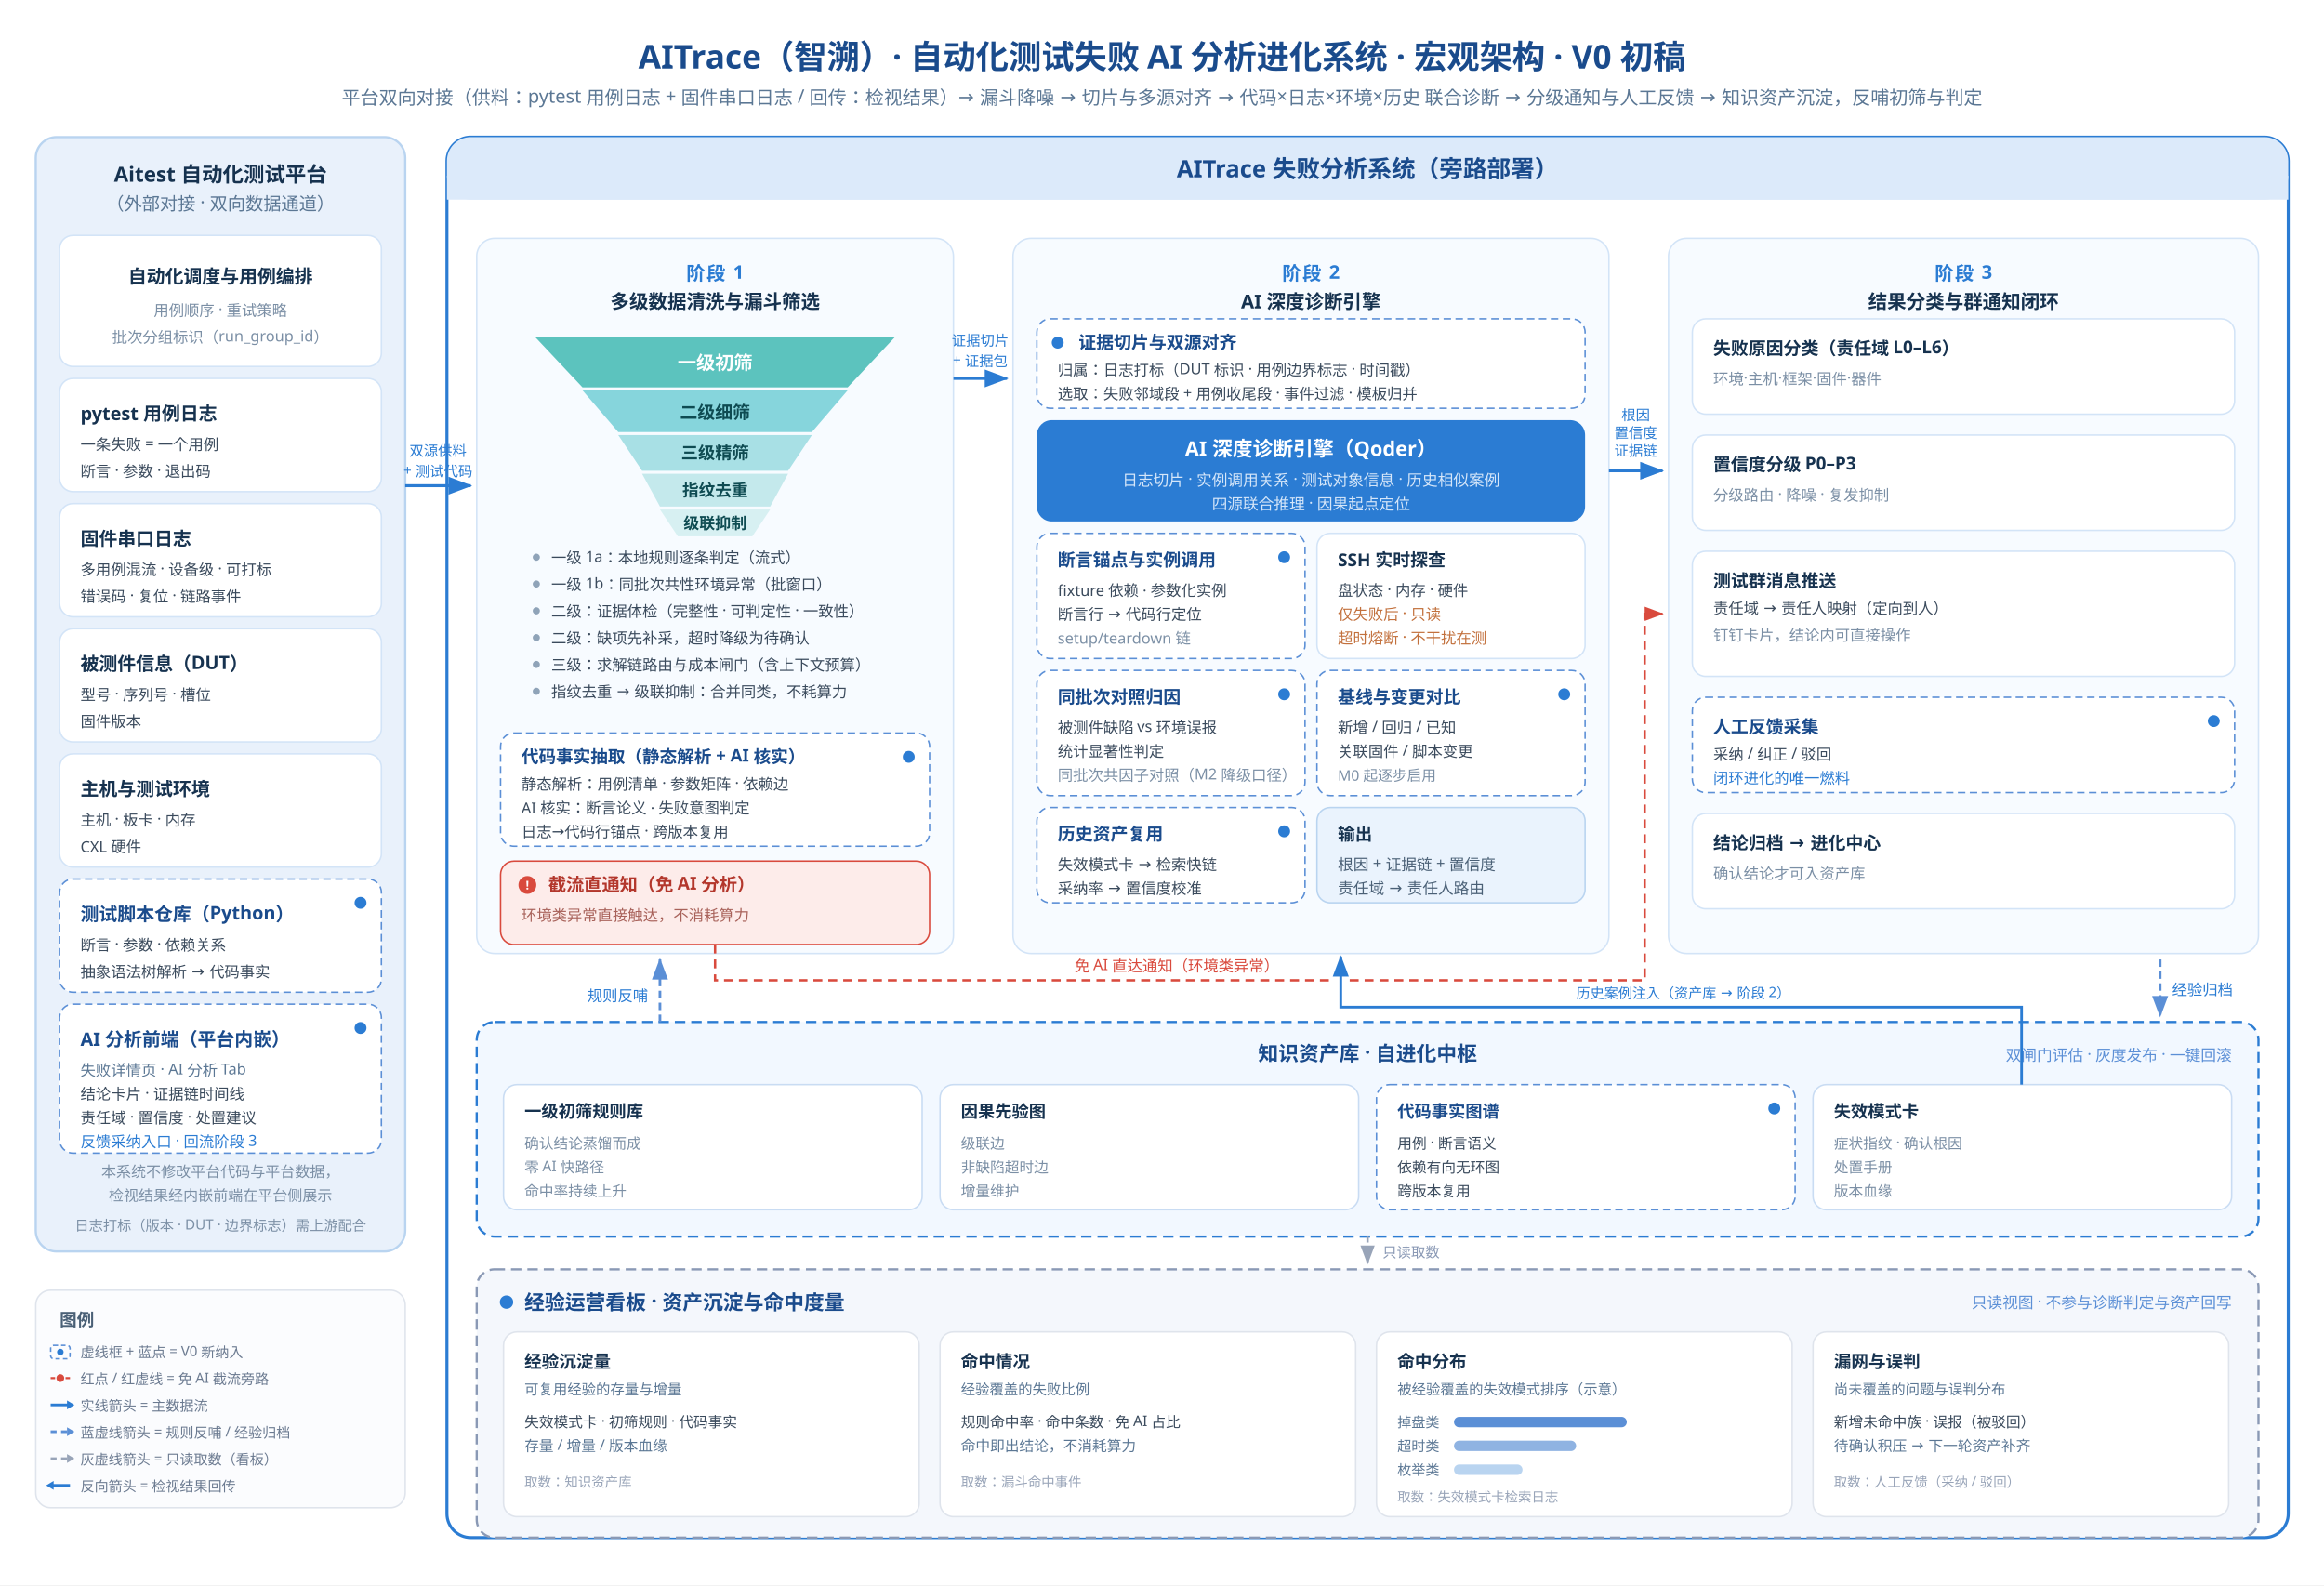
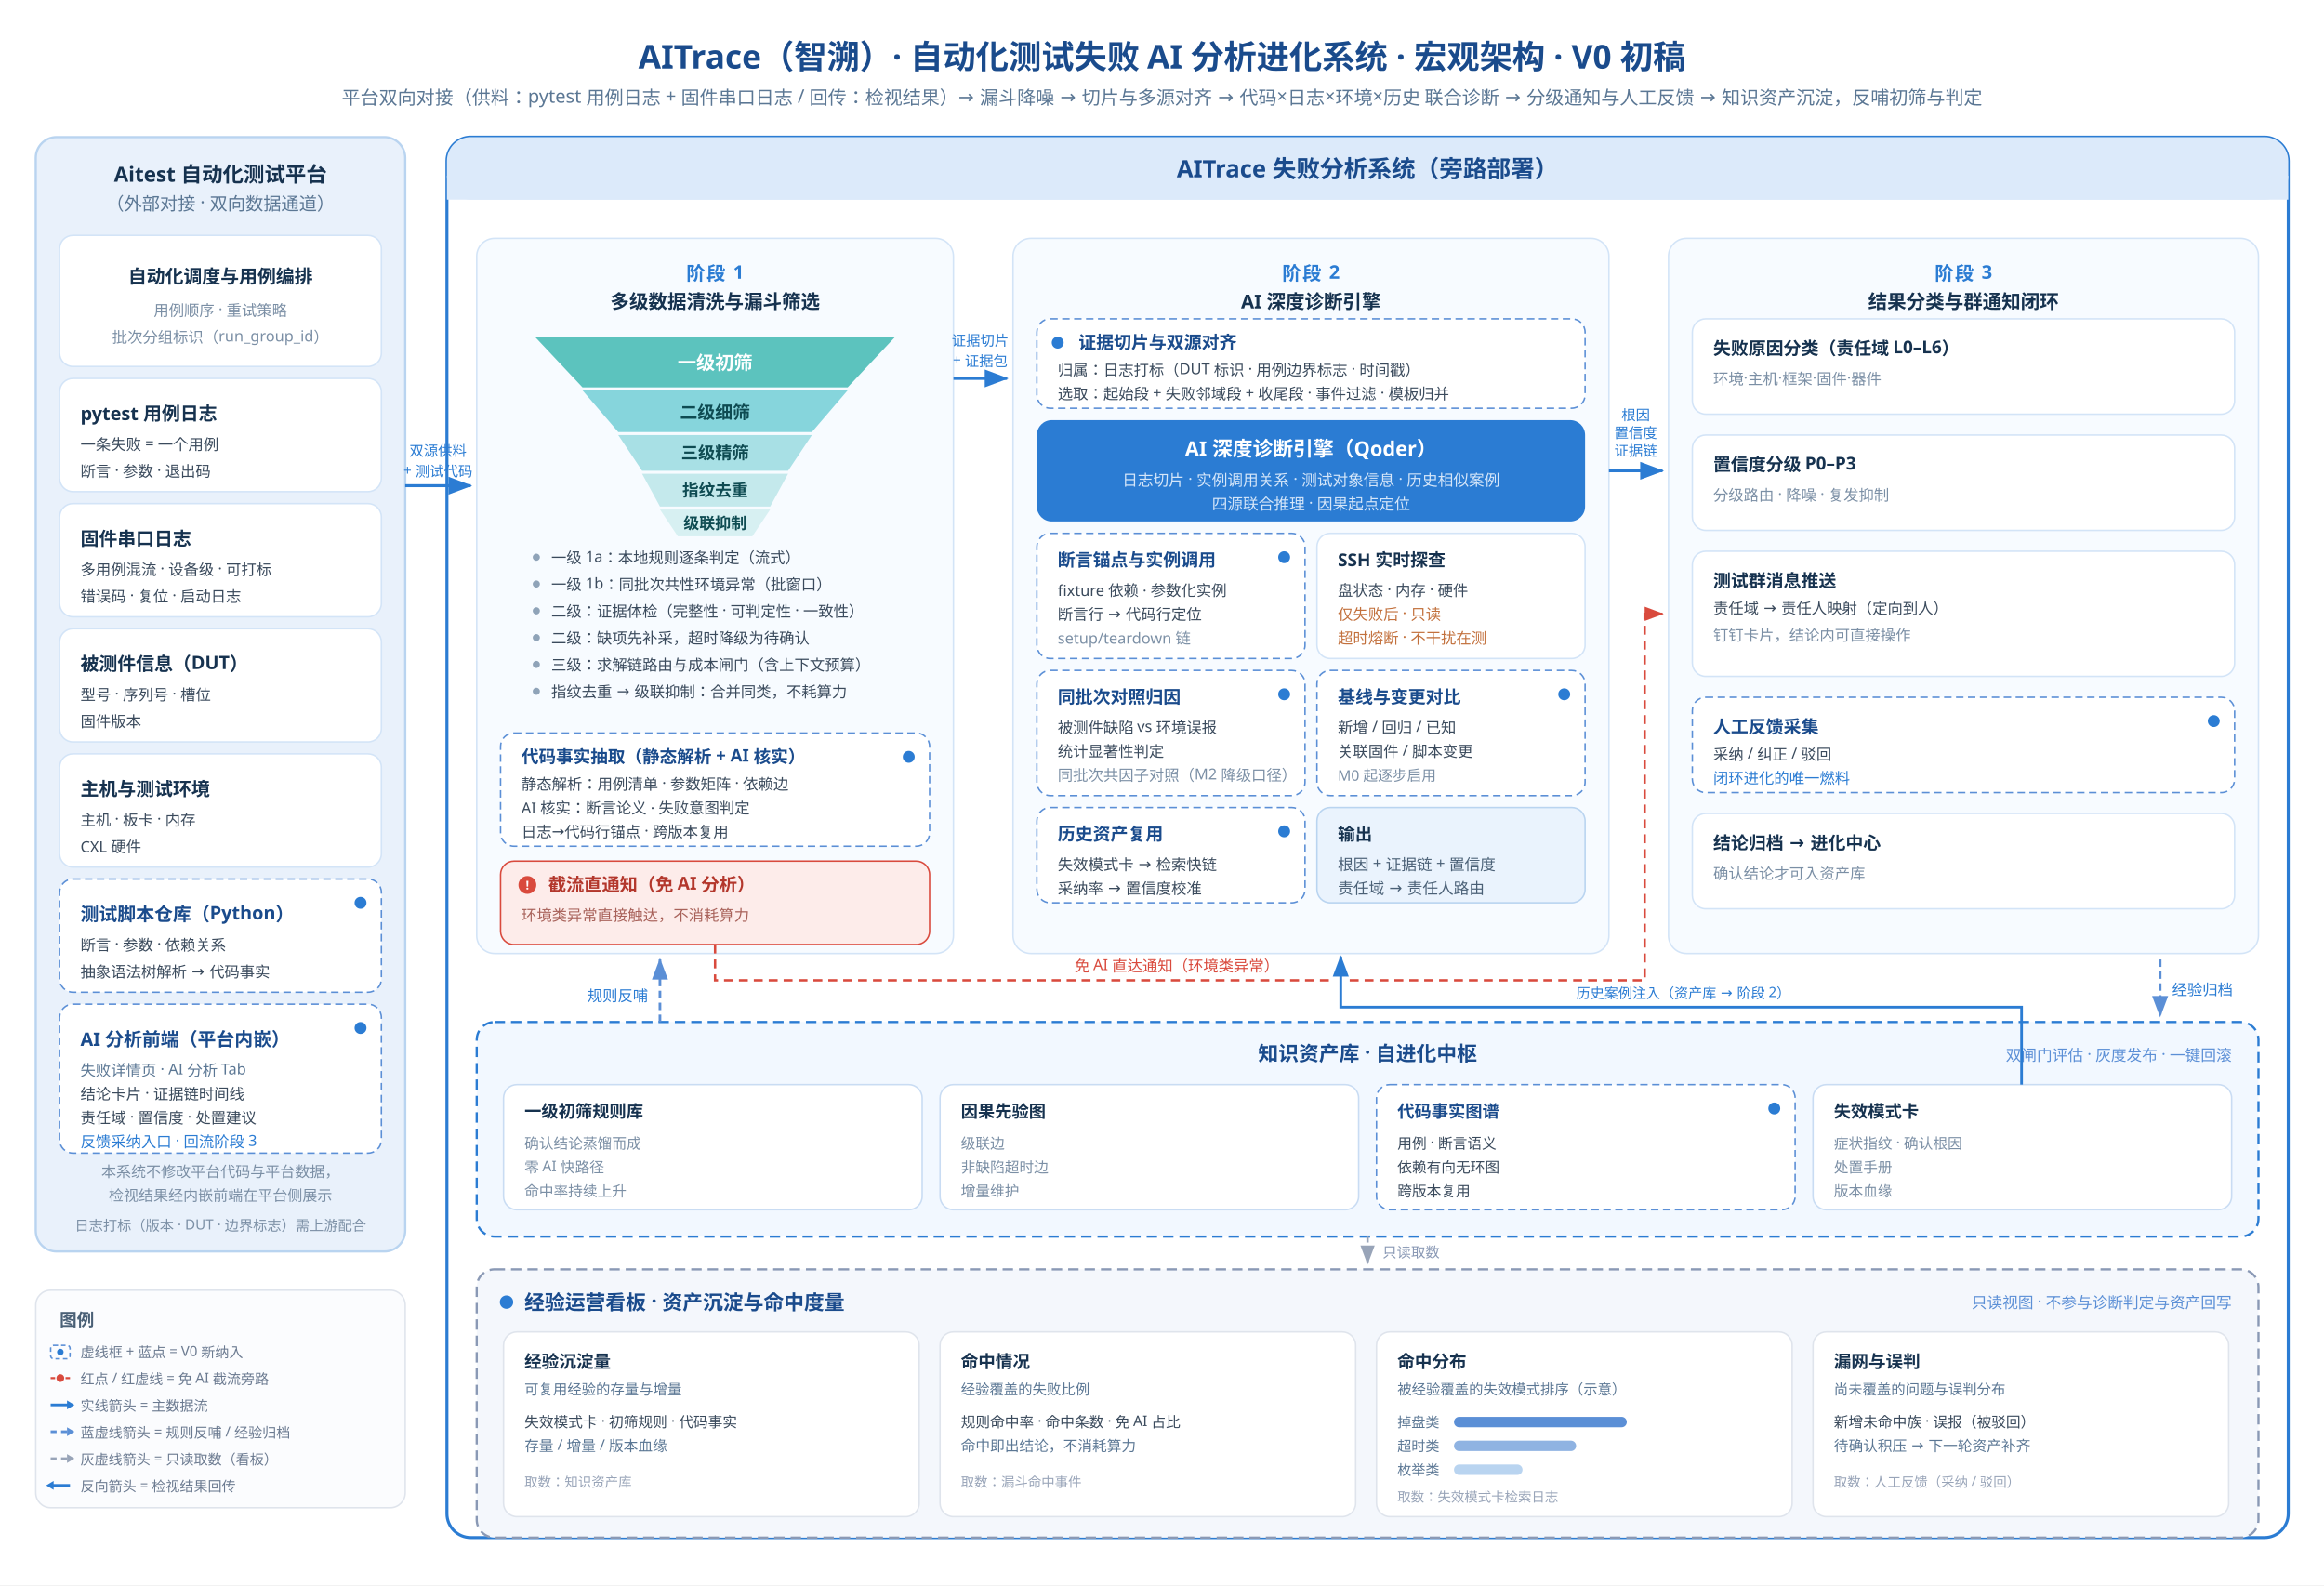
<svg xmlns="http://www.w3.org/2000/svg" viewBox="0 0 1560 1064" width="1560" height="1064" font-family="'Outfit','PingFang SC','Microsoft YaHei',sans-serif">
  <defs>
    <marker id="b" markerWidth="9" markerHeight="9" refX="7.5" refY="3" orient="auto">
      <polygon points="0 0, 8 3, 0 6" fill="#2b7cd3" />
    </marker>
    <marker id="r" markerWidth="9" markerHeight="9" refX="7.5" refY="3" orient="auto">
      <polygon points="0 0, 8 3, 0 6" fill="#d94a3d" />
    </marker>
    <marker id="bd" markerWidth="9" markerHeight="9" refX="7.5" refY="3" orient="auto">
      <polygon points="0 0, 8 3, 0 6" fill="#5b8fd6" />
    </marker>
    <marker id="g" markerWidth="9" markerHeight="9" refX="7.5" refY="3" orient="auto">
      <polygon points="0 0, 8 3, 0 6" fill="#98a4b8" />
    </marker>
  </defs>
  <rect x="0" y="0" width="1560" height="1064" fill="#ffffff" />
  <text x="780" y="46" text-anchor="middle" font-size="22" font-weight="700" fill="#1a4b8c">AITrace（智溯）· 自动化测试失败 AI 分析进化系统 · 宏观架构 · V0 初稿</text>
  <text x="780" y="70" text-anchor="middle" font-size="12.5" fill="#5b7794">平台双向对接（供料：pytest 用例日志 + 固件串口日志 / 回传：检视结果）→ 漏斗降噪 → 切片与多源对齐 → 代码×日志×环境×历史 联合诊断 → 分级通知与人工反馈 → 知识资产沉淀，反哺初筛与判定</text>
  <rect x="24" y="92" width="248" height="748" rx="14" fill="#e9f1fb" stroke="#b9d4f0" stroke-width="1.5" />
  <text x="148" y="122" text-anchor="middle" font-size="14" font-weight="700" fill="#16324f">Aitest 自动化测试平台</text>
  <text x="148" y="141" text-anchor="middle" font-size="12" fill="#5b7794">（外部对接 · 双向数据通道）</text>
  <rect x="40" y="158" width="216" height="88" rx="9" fill="#ffffff" stroke="#d3e4f7" />
  <text x="148" y="190" text-anchor="middle" font-size="12.4" font-weight="600" fill="#16324f">自动化调度与用例编排</text>
  <text x="148" y="212" text-anchor="middle" font-size="10.2" fill="#7b8fa5">用例顺序 · 重试策略</text>
  <text x="148" y="230" text-anchor="middle" font-size="10.2" fill="#7b8fa5">批次分组标识（run_group_id）</text>
  <rect x="40" y="254" width="216" height="76" rx="9" fill="#ffffff" stroke="#d3e4f7" />
  <text x="54" y="282" font-size="12.4" font-weight="600" fill="#16324f">pytest 用例日志</text>
  <text x="54" y="302" font-size="10.2" fill="#3a4a5c">一条失败 = 一个用例</text>
  <text x="54" y="320" font-size="10.2" fill="#3a4a5c">断言 · 参数 · 退出码</text>
  <rect x="40" y="338" width="216" height="76" rx="9" fill="#ffffff" stroke="#d3e4f7" />
  <text x="54" y="366" font-size="12.4" font-weight="600" fill="#16324f">固件串口日志</text>
  <text x="54" y="386" font-size="10.2" fill="#3a4a5c">多用例混流 · 设备级 · 可打标</text>
-   <text x="54" y="404" font-size="10.2" fill="#3a4a5c">错误码 · 复位 · 链路事件</text>
+   <text x="54" y="404" font-size="10.2" fill="#3a4a5c">错误码 · 复位 · 启动日志</text>
  <rect x="40" y="422" width="216" height="76" rx="9" fill="#ffffff" stroke="#d3e4f7" />
  <text x="54" y="450" font-size="12.4" font-weight="600" fill="#16324f">被测件信息（DUT）</text>
  <text x="54" y="470" font-size="10.2" fill="#3a4a5c">型号 · 序列号 · 槽位</text>
  <text x="54" y="488" font-size="10.2" fill="#3a4a5c">固件版本</text>
  <rect x="40" y="506" width="216" height="76" rx="9" fill="#ffffff" stroke="#d3e4f7" />
  <text x="54" y="534" font-size="12.4" font-weight="600" fill="#16324f">主机与测试环境</text>
  <text x="54" y="554" font-size="10.2" fill="#3a4a5c">主机 · 板卡 · 内存</text>
  <text x="54" y="572" font-size="10.2" fill="#3a4a5c">CXL 硬件</text>
  <rect x="40" y="590" width="216" height="76" rx="9" fill="#ffffff" stroke="#5b8fd6" stroke-dasharray="5 3" />
  <circle cx="242" cy="606" r="4" fill="#2b7cd3" />
  <text x="54" y="618" font-size="12.4" font-weight="600" fill="#1a4b8c">测试脚本仓库（Python）</text>
  <text x="54" y="638" font-size="10.2" fill="#3a4a5c">断言 · 参数 · 依赖关系</text>
  <text x="54" y="656" font-size="10.2" fill="#3a4a5c">抽象语法树解析 → 代码事实</text>
  <rect x="40" y="674" width="216" height="100" rx="9" fill="#ffffff" stroke="#5b8fd6" stroke-dasharray="5 3" />
  <circle cx="242" cy="690" r="4" fill="#2b7cd3" />
  <text x="54" y="702" font-size="12.4" font-weight="600" fill="#1a4b8c">AI 分析前端（平台内嵌）</text>
  <text x="54" y="722" font-size="10.2" fill="#5b7794">失败详情页 · AI 分析 Tab</text>
  <text x="54" y="738" font-size="10.2" fill="#3a4a5c">结论卡片 · 证据链时间线</text>
  <text x="54" y="754" font-size="10.2" fill="#3a4a5c">责任域 · 置信度 · 处置建议</text>
  <text x="54" y="770" font-size="10.2" fill="#2b7cd3">反馈采纳入口 · 回流阶段 3</text>
  <text x="148" y="790" text-anchor="middle" font-size="10" fill="#7b8fa5">本系统不修改平台代码与平台数据，</text>
  <text x="148" y="806" text-anchor="middle" font-size="10" fill="#7b8fa5">检视结果经内嵌前端在平台侧展示</text>
  <text x="148" y="826" text-anchor="middle" font-size="9.5" fill="#7b8fa5">日志打标（版本 · DUT · 边界标志）需上游配合</text>
  <rect x="300" y="92" width="1236" height="940" rx="16" fill="#ffffff" stroke="#2b7cd3" stroke-width="2" />
  <rect x="300" y="92" width="1236" height="42" rx="16" fill="#dceafa" />
  <rect x="300" y="118" width="1236" height="16" fill="#dceafa" />
  <text x="918" y="119" text-anchor="middle" font-size="16" font-weight="700" fill="#1a4b8c">AITrace 失败分析系统（旁路部署）</text>
  <rect x="320" y="160" width="320" height="480" rx="12" fill="#f7fbff" stroke="#d3e4f7" />
  <text x="480" y="188" text-anchor="middle" font-size="12.6" font-weight="600" fill="#2b7cd3" letter-spacing="1">阶段 1</text>
  <text x="480" y="207" text-anchor="middle" font-size="12.8" font-weight="700" fill="#16324f">多级数据清洗与漏斗筛选</text>
  <polygon points="359,226 601,226 569,260 391,260" fill="#5cc3be" />
  <text x="480" y="248" text-anchor="middle" font-size="12.6" font-weight="700" fill="#ffffff">一级初筛</text>
  <polygon points="391,262 569,262 545,290 415,290" fill="#86d5dc" />
  <text x="480" y="281" text-anchor="middle" font-size="11.8" font-weight="600" fill="#0e4b52">二级细筛</text>
  <polygon points="415,292 545,292 529,316 431,316" fill="#a8e0e5" />
  <text x="480" y="308" text-anchor="middle" font-size="11.4" font-weight="600" fill="#0e4b52">三级精筛</text>
  <polygon points="431,318 529,318 517,340 443,340" fill="#c4e9ec" />
  <text x="480" y="333" text-anchor="middle" font-size="11" font-weight="600" fill="#0e4b52">指纹去重</text>
  <polygon points="443,342 517,342 505,360 455,360" fill="#d7f0f2" />
  <text x="480" y="355" text-anchor="middle" font-size="10.6" font-weight="600" fill="#0e4b52">级联抑制</text>
  <circle cx="360" cy="374" r="2.4" fill="#8fa3b8" />
  <text x="370" y="378" font-size="10.2" fill="#3a4a5c">一级 1a：本地规则逐条判定（流式）</text>
  <circle cx="360" cy="392" r="2.4" fill="#8fa3b8" />
  <text x="370" y="396" font-size="10.2" fill="#3a4a5c">一级 1b：同批次共性环境异常（批窗口）</text>
  <circle cx="360" cy="410" r="2.4" fill="#8fa3b8" />
  <text x="370" y="414" font-size="10.2" fill="#3a4a5c">二级：证据体检（完整性 · 可判定性 · 一致性）</text>
  <circle cx="360" cy="428" r="2.4" fill="#8fa3b8" />
  <text x="370" y="432" font-size="10.2" fill="#3a4a5c">二级：缺项先补采，超时降级为待确认</text>
  <circle cx="360" cy="446" r="2.4" fill="#8fa3b8" />
  <text x="370" y="450" font-size="10.2" fill="#3a4a5c">三级：求解链路由与成本闸门（含上下文预算）</text>
  <circle cx="360" cy="464" r="2.4" fill="#8fa3b8" />
  <text x="370" y="468" font-size="10.2" fill="#3a4a5c">指纹去重 → 级联抑制：合并同类，不耗算力</text>
  <rect x="336" y="492" width="288" height="76" rx="9" fill="#ffffff" stroke="#5b8fd6" stroke-dasharray="5 3" />
  <circle cx="610" cy="508" r="4" fill="#2b7cd3" />
  <text x="350" y="512" font-size="11.6" font-weight="700" fill="#1a4b8c">代码事实抽取（静态解析 + AI 核实）</text>
  <text x="350" y="530" font-size="10.2" fill="#3a4a5c">静态解析：用例清单 · 参数矩阵 · 依赖边</text>
  <text x="350" y="546" font-size="10.2" fill="#3a4a5c">AI 核实：断言论义 · 失败意图判定</text>
  <text x="350" y="562" font-size="10.2" fill="#3a4a5c">日志→代码行锚点 · 跨版本复用</text>
  <rect x="336" y="578" width="288" height="56" rx="9" fill="#fdecea" stroke="#d94a3d" />
  <circle cx="354" cy="594" r="6" fill="#d94a3d" />
  <text x="354" y="597" text-anchor="middle" font-size="8" font-weight="700" fill="#ffffff">!</text>
  <text x="368" y="598" font-size="12" font-weight="700" fill="#b3372c">截流直通知（免 AI 分析）</text>
  <text x="350" y="618" font-size="10.2" fill="#a8625a">环境类异常直接触达，不消耗算力</text>
  <rect x="680" y="160" width="400" height="480" rx="12" fill="#f7fbff" stroke="#d3e4f7" />
  <text x="880" y="188" text-anchor="middle" font-size="12.6" font-weight="600" fill="#2b7cd3" letter-spacing="1">阶段 2</text>
  <text x="880" y="207" text-anchor="middle" font-size="12.8" font-weight="700" fill="#16324f">AI 深度诊断引擎</text>
  <rect x="696" y="214" width="368" height="60" rx="9" fill="#ffffff" stroke="#5b8fd6" stroke-dasharray="5 3" />
  <circle cx="710" cy="230" r="4" fill="#2b7cd3" />
  <text x="724" y="234" font-size="11.8" font-weight="700" fill="#1a4b8c">证据切片与双源对齐</text>
  <text x="710" y="252" font-size="10.2" fill="#3a4a5c">归属：日志打标（DUT 标识 · 用例边界标志 · 时间戳）</text>
-   <text x="710" y="268" font-size="10.2" fill="#3a4a5c">选取：失败邻域段 + 用例收尾段 · 事件过滤 · 模板归并</text>
+   <text x="710" y="268" font-size="10.2" fill="#3a4a5c">选取：起始段 + 失败邻域段 + 收尾段 · 事件过滤 · 模板归并</text>
  <rect x="696" y="282" width="368" height="68" rx="10" fill="#2b7cd3" />
  <text x="880" y="306" text-anchor="middle" font-size="13.6" font-weight="700" fill="#ffffff">AI 深度诊断引擎（Qoder）</text>
  <text x="880" y="326" text-anchor="middle" font-size="10.4" fill="#d5e6f9">日志切片 · 实例调用关系 · 测试对象信息 · 历史相似案例</text>
  <text x="880" y="342" text-anchor="middle" font-size="10.4" fill="#d5e6f9">四源联合推理 · 因果起点定位</text>
  <rect x="696" y="358" width="180" height="84" rx="9" fill="#ffffff" stroke="#5b8fd6" stroke-dasharray="5 3" />
  <circle cx="862" cy="374" r="4" fill="#2b7cd3" />
  <text x="710" y="380" font-size="11.8" font-weight="700" fill="#1a4b8c">断言锚点与实例调用</text>
  <text x="710" y="400" font-size="10.2" fill="#3a4a5c">fixture 依赖 · 参数化实例</text>
  <text x="710" y="416" font-size="10.2" fill="#3a4a5c">断言行 → 代码行定位</text>
  <text x="710" y="432" font-size="10.2" fill="#7b8fa5">setup/teardown 链</text>
  <rect x="884" y="358" width="180" height="84" rx="9" fill="#ffffff" stroke="#d3e4f7" />
  <text x="898" y="380" font-size="11.8" font-weight="700" fill="#16324f">SSH 实时探查</text>
  <text x="898" y="400" font-size="10.2" fill="#3a4a5c">盘状态 · 内存 · 硬件</text>
  <text x="898" y="416" font-size="10.2" fill="#c2703c">仅失败后 · 只读</text>
  <text x="898" y="432" font-size="10.2" fill="#c2703c">超时熔断 · 不干扰在测</text>
  <rect x="696" y="450" width="180" height="84" rx="9" fill="#ffffff" stroke="#5b8fd6" stroke-dasharray="5 3" />
  <circle cx="862" cy="466" r="4" fill="#2b7cd3" />
  <text x="710" y="472" font-size="11.8" font-weight="700" fill="#1a4b8c">同批次对照归因</text>
  <text x="710" y="492" font-size="10.2" fill="#3a4a5c">被测件缺陷 vs 环境误报</text>
  <text x="710" y="508" font-size="10.2" fill="#3a4a5c">统计显著性判定</text>
  <text x="710" y="524" font-size="10.2" fill="#7b8fa5">同批次共因子对照（M2 降级口径）</text>
  <rect x="884" y="450" width="180" height="84" rx="9" fill="#ffffff" stroke="#5b8fd6" stroke-dasharray="5 3" />
  <circle cx="1050" cy="466" r="4" fill="#2b7cd3" />
  <text x="898" y="472" font-size="11.8" font-weight="700" fill="#1a4b8c">基线与变更对比</text>
  <text x="898" y="492" font-size="10.2" fill="#3a4a5c">新增 / 回归 / 已知</text>
  <text x="898" y="508" font-size="10.2" fill="#3a4a5c">关联固件 / 脚本变更</text>
  <text x="898" y="524" font-size="9.8" fill="#7b8fa5">M0 起逐步启用</text>
  <rect x="696" y="542" width="180" height="64" rx="9" fill="#ffffff" stroke="#5b8fd6" stroke-dasharray="5 3" />
  <circle cx="862" cy="558" r="4" fill="#2b7cd3" />
  <text x="710" y="564" font-size="11.8" font-weight="700" fill="#1a4b8c">历史资产复用</text>
  <text x="710" y="584" font-size="10.2" fill="#3a4a5c">失效模式卡 → 检索快链</text>
  <text x="710" y="600" font-size="10.2" fill="#3a4a5c">采纳率 → 置信度校准</text>
  <rect x="884" y="542" width="180" height="64" rx="9" fill="#eaf3fd" stroke="#b9d4f0" />
  <text x="898" y="564" font-size="11.6" font-weight="700" fill="#16324f">输出</text>
  <text x="898" y="584" font-size="10.4" fill="#4a6076">根因 + 证据链 + 置信度</text>
  <text x="898" y="600" font-size="10.4" fill="#4a6076">责任域 → 责任人路由</text>
  <rect x="1120" y="160" width="396" height="480" rx="12" fill="#f7fbff" stroke="#d3e4f7" />
  <text x="1318" y="188" text-anchor="middle" font-size="12.6" font-weight="600" fill="#2b7cd3" letter-spacing="1">阶段 3</text>
  <text x="1318" y="207" text-anchor="middle" font-size="12.8" font-weight="700" fill="#16324f">结果分类与群通知闭环</text>
  <rect x="1136" y="214" width="364" height="64" rx="9" fill="#ffffff" stroke="#d3e4f7" />
  <text x="1150" y="238" font-size="11.8" font-weight="700" fill="#16324f">失败原因分类（责任域 L0–L6）</text>
  <text x="1150" y="258" font-size="10.2" fill="#7b8fa5">环境·主机·框架·固件·器件</text>
  <rect x="1136" y="292" width="364" height="64" rx="9" fill="#ffffff" stroke="#d3e4f7" />
  <text x="1150" y="316" font-size="11.8" font-weight="700" fill="#16324f">置信度分级 P0–P3</text>
  <text x="1150" y="336" font-size="10.2" fill="#7b8fa5">分级路由 · 降噪 · 复发抑制</text>
  <rect x="1136" y="370" width="364" height="84" rx="9" fill="#ffffff" stroke="#d3e4f7" />
  <text x="1150" y="394" font-size="11.8" font-weight="700" fill="#16324f">测试群消息推送</text>
  <text x="1150" y="412" font-size="10.2" fill="#3a4a5c">责任域 → 责任人映射（定向到人）</text>
  <text x="1150" y="430" font-size="10.2" fill="#7b8fa5">钉钉卡片，结论内可直接操作</text>
  <rect x="1136" y="468" width="364" height="64" rx="9" fill="#ffffff" stroke="#5b8fd6" stroke-dasharray="5 3" />
  <circle cx="1486" cy="484" r="4" fill="#2b7cd3" />
  <text x="1150" y="492" font-size="11.8" font-weight="700" fill="#1a4b8c">人工反馈采集</text>
  <text x="1150" y="510" font-size="10.2" fill="#3a4a5c">采纳 / 纠正 / 驳回</text>
  <text x="1150" y="526" font-size="10.2" fill="#2b7cd3">闭环进化的唯一燃料</text>
  <rect x="1136" y="546" width="364" height="64" rx="9" fill="#ffffff" stroke="#d3e4f7" />
  <text x="1150" y="570" font-size="11.8" font-weight="700" fill="#16324f">结论归档 → 进化中心</text>
  <text x="1150" y="590" font-size="10.2" fill="#7b8fa5">确认结论才可入资产库</text>
  <rect x="320" y="686" width="1196" height="144" rx="12" fill="#f2f8ff" stroke="#2b7cd3" stroke-width="1.5" stroke-dasharray="7 4" />
  <text x="918" y="712" text-anchor="middle" font-size="13.6" font-weight="700" fill="#1a4b8c">知识资产库 · 自进化中枢</text>
  <text x="1498" y="712" text-anchor="end" font-size="10.4" fill="#5b8fd6">双闸门评估 · 灰度发布 · 一键回滚</text>
  <rect x="338" y="728" width="281" height="84" rx="9" fill="#ffffff" stroke="#c9dcf3" />
  <text x="352" y="750" font-size="11.4" font-weight="700" fill="#16324f">一级初筛规则库</text>
  <text x="352" y="771" font-size="9.8" fill="#7b8fa5">确认结论蒸馏而成</text>
  <text x="352" y="787" font-size="9.8" fill="#7b8fa5">零 AI 快路径</text>
  <text x="352" y="803" font-size="9.8" fill="#7b8fa5">命中率持续上升</text>
  <rect x="631" y="728" width="281" height="84" rx="9" fill="#ffffff" stroke="#c9dcf3" />
  <text x="645" y="750" font-size="11.4" font-weight="700" fill="#16324f">因果先验图</text>
  <text x="645" y="771" font-size="9.8" fill="#7b8fa5">级联边</text>
  <text x="645" y="787" font-size="9.8" fill="#7b8fa5">非缺陷超时边</text>
  <text x="645" y="803" font-size="9.8" fill="#7b8fa5">增量维护</text>
  <rect x="924" y="728" width="281" height="84" rx="9" fill="#ffffff" stroke="#5b8fd6" stroke-dasharray="5 3" />
  <circle cx="1191" cy="744" r="4" fill="#2b7cd3" />
  <text x="938" y="750" font-size="11.4" font-weight="700" fill="#1a4b8c">代码事实图谱</text>
  <text x="938" y="771" font-size="9.8" fill="#3a4a5c">用例 · 断言语义</text>
  <text x="938" y="787" font-size="9.8" fill="#3a4a5c">依赖有向无环图</text>
  <text x="938" y="803" font-size="9.8" fill="#3a4a5c">跨版本复用</text>
  <rect x="1217" y="728" width="281" height="84" rx="9" fill="#ffffff" stroke="#c9dcf3" />
  <text x="1231" y="750" font-size="11.4" font-weight="700" fill="#16324f">失效模式卡</text>
  <text x="1231" y="771" font-size="9.8" fill="#7b8fa5">症状指纹 · 确认根因</text>
  <text x="1231" y="787" font-size="9.8" fill="#7b8fa5">处置手册</text>
  <text x="1231" y="803" font-size="9.8" fill="#7b8fa5">版本血缘</text>
  <rect x="320" y="852" width="1196" height="180" rx="12" fill="#f4f7fc" stroke="#8a99b5" stroke-width="1.5" stroke-dasharray="7 4" />
  <circle cx="340" cy="874" r="4.5" fill="#2b7cd3" />
  <text x="352" y="879" font-size="13.6" font-weight="700" fill="#1a4b8c">经验运营看板 · 资产沉淀与命中度量</text>
  <text x="1498" y="878" text-anchor="end" font-size="10.4" fill="#5b8fd6">只读视图 · 不参与诊断判定与资产回写</text>
  <rect x="338" y="894" width="279" height="124" rx="9" fill="#ffffff" stroke="#dfe4ec" />
  <text x="352" y="918" font-size="11.6" font-weight="700" fill="#16324f">经验沉淀量</text>
  <text x="352" y="936" font-size="9.6" fill="#5b7794">可复用经验的存量与增量</text>
  <text x="352" y="958" font-size="9.8" fill="#3a4a5c">失效模式卡 · 初筛规则 · 代码事实</text>
  <text x="352" y="974" font-size="9.8" fill="#5b7794">存量 / 增量 / 版本血缘</text>
  <text x="352" y="998" font-size="9" fill="#98a4b8">取数：知识资产库</text>
  <rect x="631" y="894" width="279" height="124" rx="9" fill="#ffffff" stroke="#dfe4ec" />
  <text x="645" y="918" font-size="11.6" font-weight="700" fill="#16324f">命中情况</text>
  <text x="645" y="936" font-size="9.6" fill="#5b7794">经验覆盖的失败比例</text>
  <text x="645" y="958" font-size="9.8" fill="#3a4a5c">规则命中率 · 命中条数 · 免 AI 占比</text>
  <text x="645" y="974" font-size="9.8" fill="#5b7794">命中即出结论，不消耗算力</text>
  <text x="645" y="998" font-size="9" fill="#98a4b8">取数：漏斗命中事件</text>
  <rect x="924" y="894" width="279" height="124" rx="9" fill="#ffffff" stroke="#dfe4ec" />
  <text x="938" y="918" font-size="11.6" font-weight="700" fill="#16324f">命中分布</text>
  <text x="938" y="936" font-size="9.6" fill="#5b7794">被经验覆盖的失效模式排序（示意）</text>
  <text x="938" y="958" font-size="9.4" fill="#5b7794">掉盘类</text>
  <rect x="976" y="951" width="116" height="7" rx="3.5" fill="#5b8fd6" />
  <text x="938" y="974" font-size="9.4" fill="#5b7794">超时类</text>
  <rect x="976" y="967" width="82" height="7" rx="3.5" fill="#8fb3e2" />
  <text x="938" y="990" font-size="9.4" fill="#5b7794">枚举类</text>
  <rect x="976" y="983" width="46" height="7" rx="3.5" fill="#b9d4f0" />
  <text x="938" y="1008" font-size="9" fill="#98a4b8">取数：失效模式卡检索日志</text>
  <rect x="1217" y="894" width="279" height="124" rx="9" fill="#ffffff" stroke="#dfe4ec" />
  <text x="1231" y="918" font-size="11.6" font-weight="700" fill="#16324f">漏网与误判</text>
  <text x="1231" y="936" font-size="9.6" fill="#5b7794">尚未覆盖的问题与误判分布</text>
  <text x="1231" y="958" font-size="9.8" fill="#3a4a5c">新增未命中族 · 误报（被驳回）</text>
  <text x="1231" y="974" font-size="9.8" fill="#5b7794">待确认积压 → 下一轮资产补齐</text>
  <text x="1231" y="998" font-size="9" fill="#98a4b8">取数：人工反馈（采纳 / 驳回）</text>
  <line x1="272" y1="326" x2="316" y2="326" stroke="#2b7cd3" stroke-width="2" marker-end="url(#b)" />
  <text x="294" y="306" text-anchor="middle" font-size="9.6" fill="#2b7cd3">双源供料</text>
  <text x="294" y="319" text-anchor="middle" font-size="9.6" fill="#2b7cd3">+ 测试代码</text>
  <line x1="640" y1="254" x2="676" y2="254" stroke="#2b7cd3" stroke-width="2" marker-end="url(#b)" />
  <text x="658" y="232" text-anchor="middle" font-size="9.6" fill="#2b7cd3">证据切片</text>
  <text x="658" y="245" text-anchor="middle" font-size="9.6" fill="#2b7cd3">+ 证据包</text>
  <line x1="1080" y1="316" x2="1116" y2="316" stroke="#2b7cd3" stroke-width="2" marker-end="url(#b)" />
  <text x="1098" y="282" text-anchor="middle" font-size="9.6" fill="#2b7cd3">根因</text>
  <text x="1098" y="294" text-anchor="middle" font-size="9.6" fill="#2b7cd3">置信度</text>
  <text x="1098" y="306" text-anchor="middle" font-size="9.6" fill="#2b7cd3">证据链</text>
  <path d="M 480 634 L 480 658 L 894 658" fill="none" stroke="#d94a3d" stroke-width="1.6" stroke-dasharray="6 4" />
  <path d="M 906 658 L 1104 658 L 1104 412 L 1116 412" fill="none" stroke="#d94a3d" stroke-width="1.6" stroke-dasharray="6 4" marker-end="url(#r)" />
  <text x="790" y="652" text-anchor="middle" font-size="10.2" fill="#d94a3d">免 AI 直达通知（环境类异常）</text>
  <line x1="443" y1="686" x2="443" y2="644" stroke="#5b8fd6" stroke-width="1.8" stroke-dasharray="5 3" marker-end="url(#bd)" />
  <text x="435" y="672" text-anchor="end" font-size="10.2" fill="#2b7cd3">规则反哺</text>
  <path d="M 1357 728 L 1357 676 L 900 676 L 900 642" fill="none" stroke="#2b7cd3" stroke-width="1.8" marker-end="url(#b)" />
  <text x="1130" y="670" text-anchor="middle" font-size="9.4" fill="#2b7cd3">历史案例注入（资产库 → 阶段 2）</text>
  <line x1="1450" y1="644" x2="1450" y2="682" stroke="#5b8fd6" stroke-width="1.8" stroke-dasharray="5 3" marker-end="url(#bd)" />
  <text x="1458" y="668" font-size="10.2" fill="#2b7cd3">经验归档</text>
  <line x1="918" y1="830" x2="918" y2="848" stroke="#98a4b8" stroke-width="1.6" stroke-dasharray="4 3" marker-end="url(#g)" />
  <text x="928" y="844" font-size="9.6" fill="#8a99b5">只读取数</text>
  <rect x="24" y="866" width="248" height="146" rx="10" fill="#fbfcfe" stroke="#dfe4ec" />
  <text x="40" y="890" font-size="11.6" font-weight="700" fill="#4a6076">图例</text>
  <rect x="34" y="903" width="13" height="9" rx="2" fill="none" stroke="#5b8fd6" stroke-dasharray="3 2" />
  <circle cx="40.5" cy="907.5" r="2.2" fill="#2b7cd3" />
  <text x="54" y="911" font-size="9.4" fill="#6b7a90">虚线框 + 蓝点 = V0 新纳入</text>
  <line x1="34" y1="925" x2="47" y2="925" stroke="#d94a3d" stroke-width="1.4" stroke-dasharray="3 2" />
  <circle cx="40.5" cy="925" r="2.6" fill="#d94a3d" />
  <text x="54" y="929" font-size="9.4" fill="#6b7a90">红点 / 红虚线 = 免 AI 截流旁路</text>
  <line x1="34" y1="943" x2="47" y2="943" stroke="#2b7cd3" stroke-width="1.8" />
  <polygon points="45,940 50,943 45,946" fill="#2b7cd3" />
  <text x="54" y="947" font-size="9.4" fill="#6b7a90">实线箭头 = 主数据流</text>
  <line x1="34" y1="961" x2="47" y2="961" stroke="#5b8fd6" stroke-width="1.8" stroke-dasharray="4 3" />
  <polygon points="45,958 50,961 45,964" fill="#5b8fd6" />
  <text x="54" y="965" font-size="9.4" fill="#6b7a90">蓝虚线箭头 = 规则反哺 / 经验归档</text>
  <line x1="34" y1="979" x2="47" y2="979" stroke="#98a4b8" stroke-width="1.6" stroke-dasharray="4 3" />
  <polygon points="45,976 50,979 45,982" fill="#98a4b8" />
  <text x="54" y="983" font-size="9.4" fill="#6b7a90">灰虚线箭头 = 只读取数（看板）</text>
  <line x1="35" y1="997" x2="47" y2="997" stroke="#2b7cd3" stroke-width="1.8" />
  <polygon points="36,994 31,997 36,1000" fill="#2b7cd3" />
  <text x="54" y="1001" font-size="9.4" fill="#6b7a90">反向箭头 = 检视结果回传</text>
</svg>
